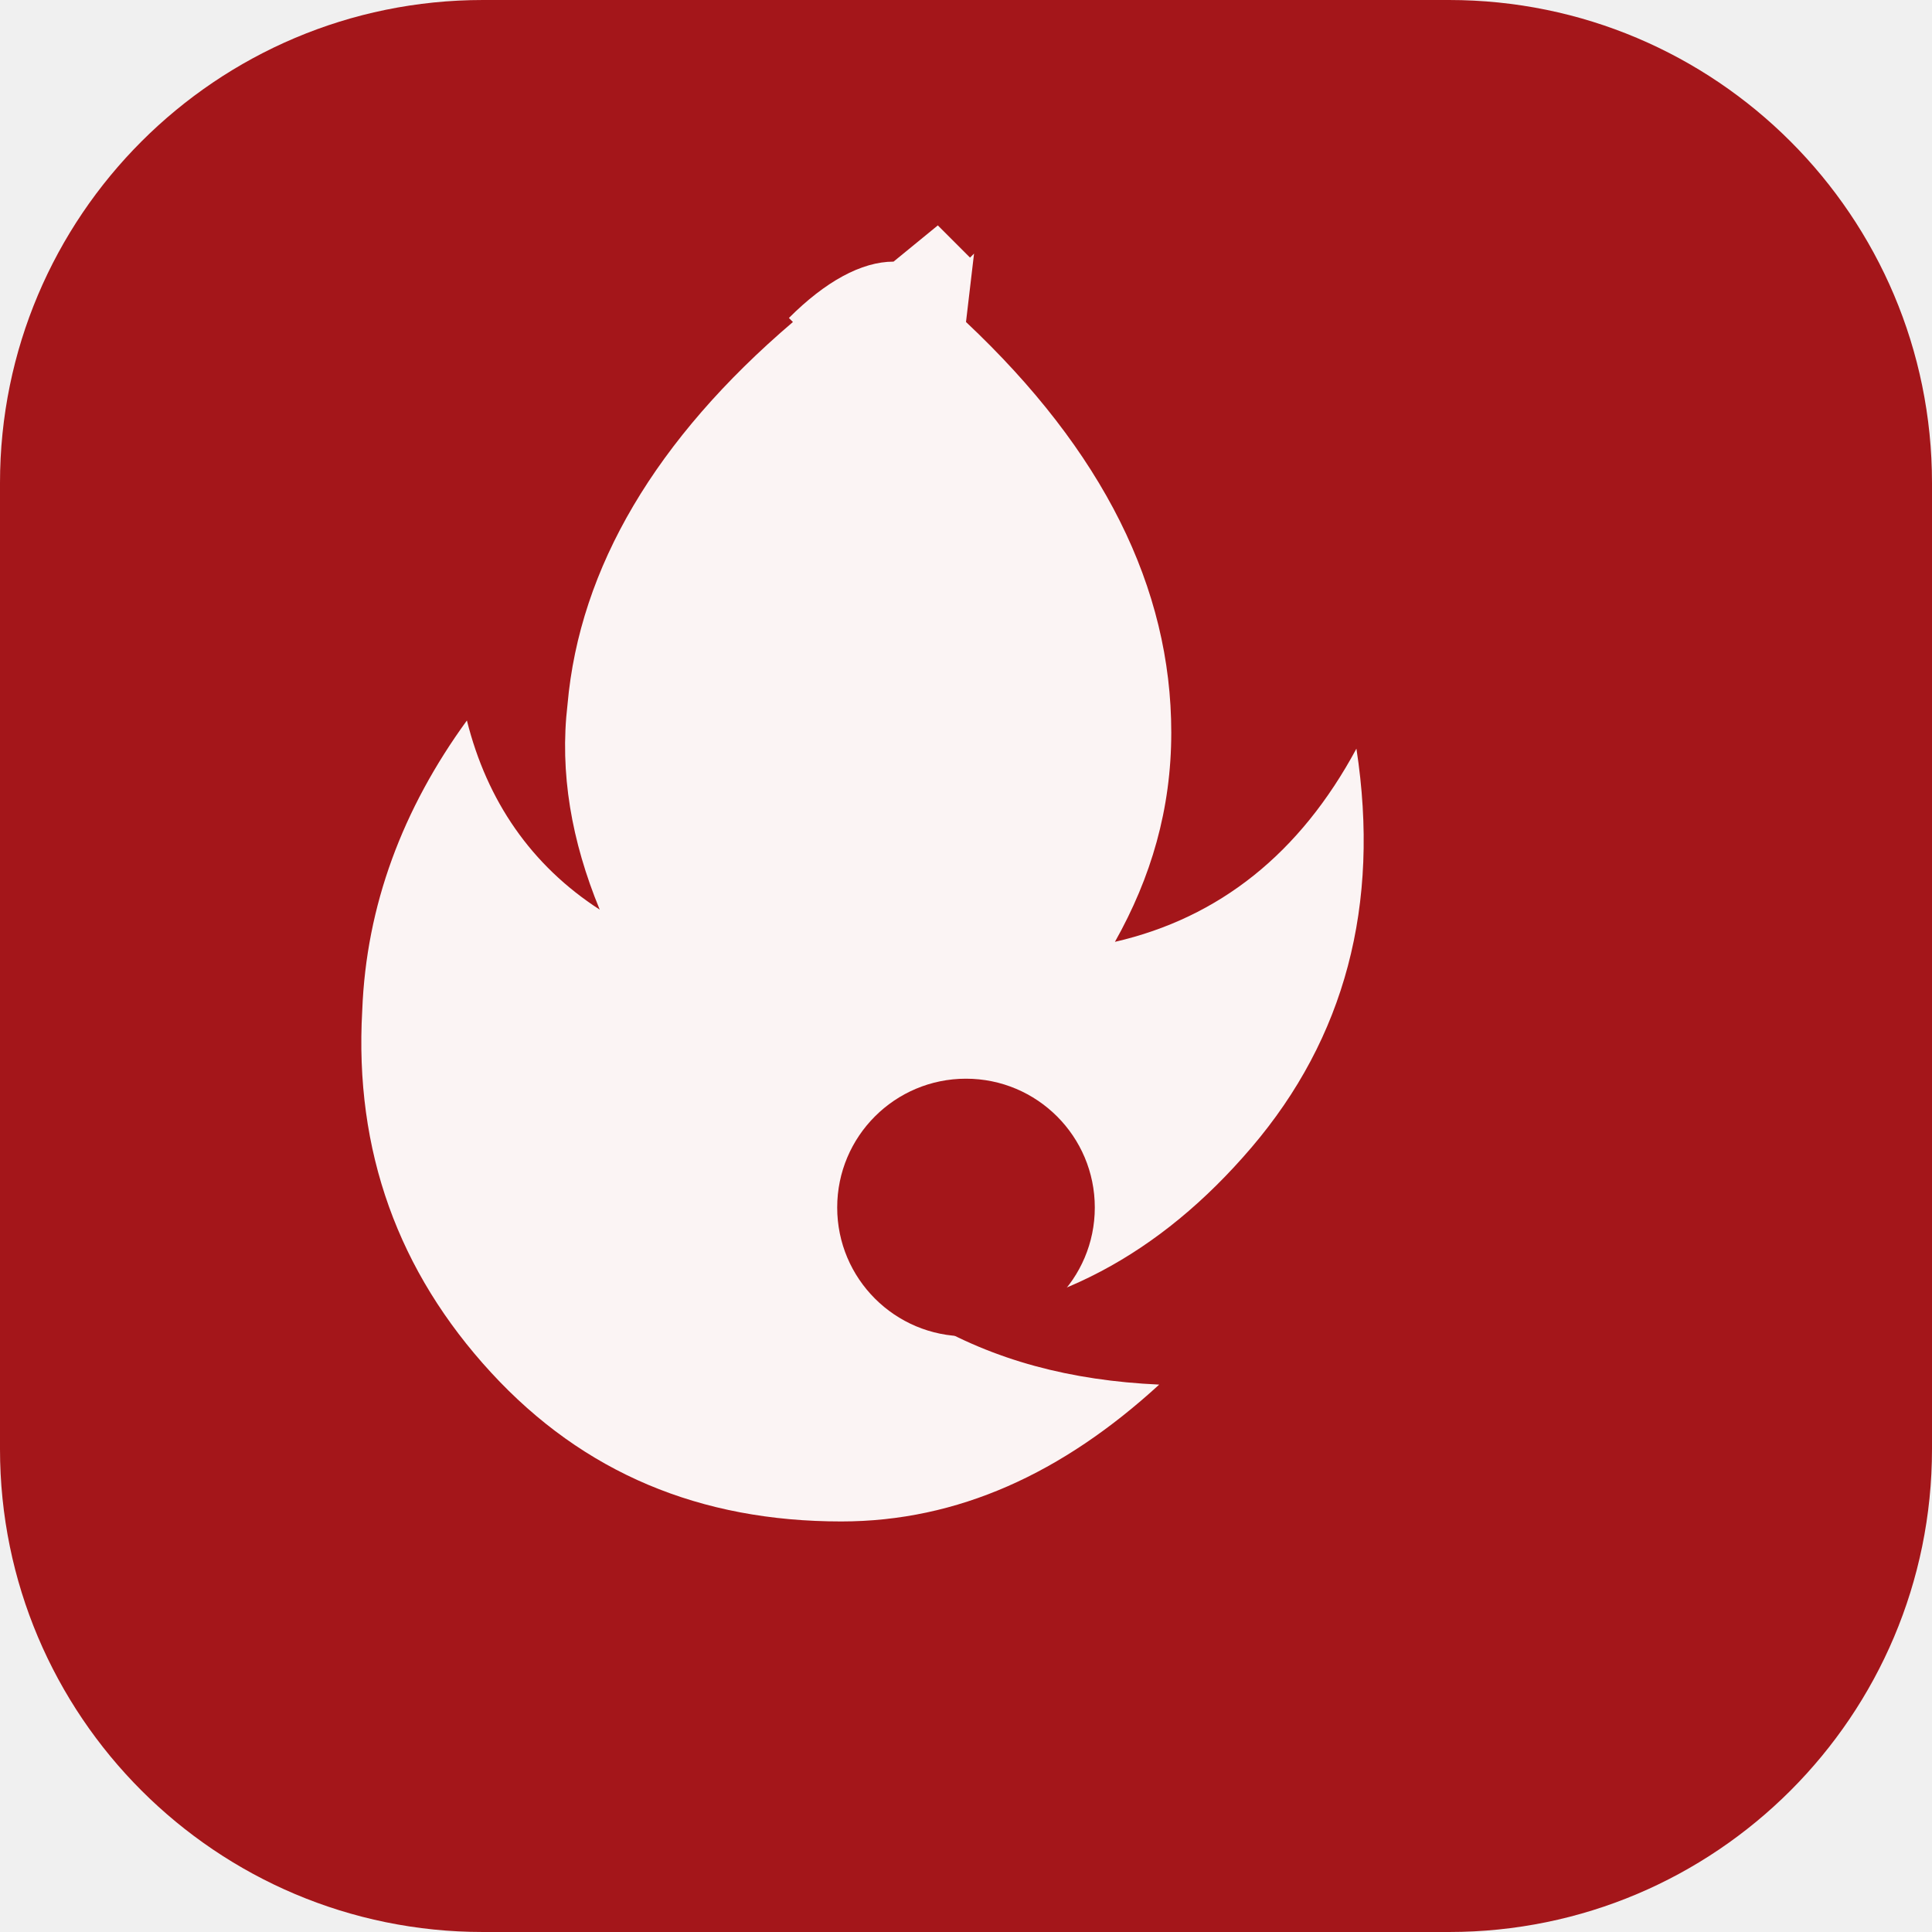
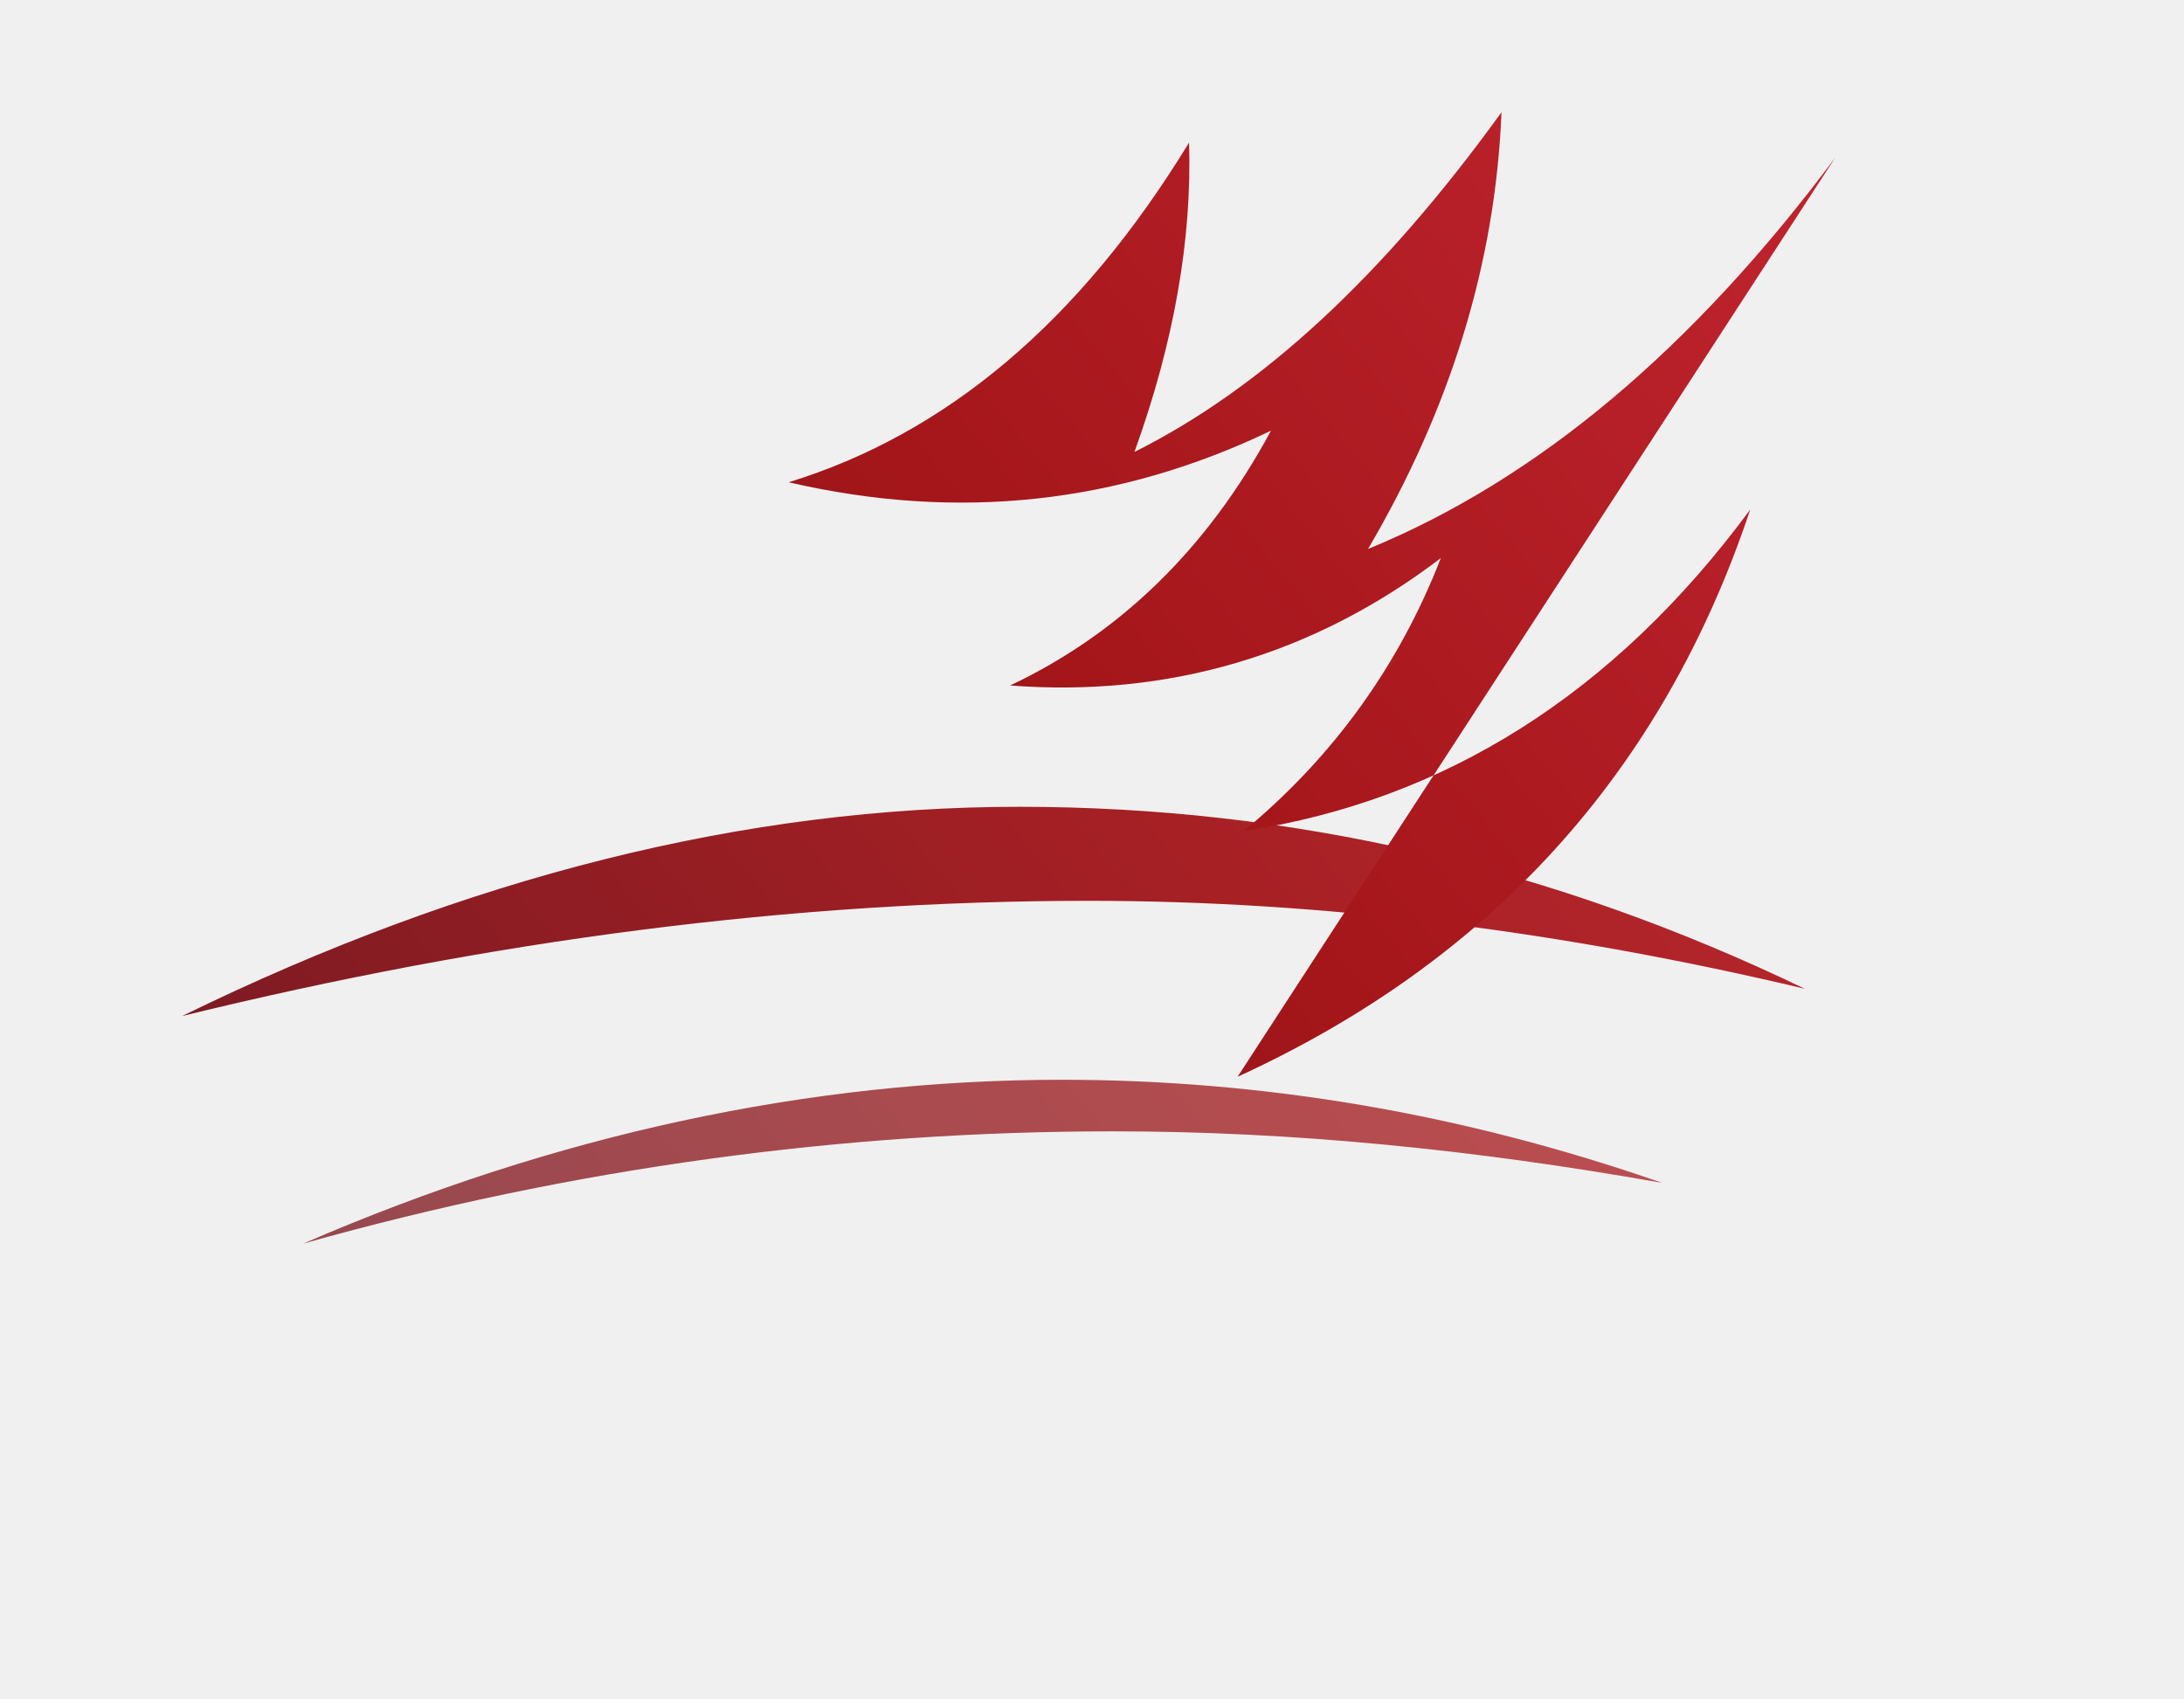
- <svg xmlns="http://www.w3.org/2000/svg" width="48" height="48" viewBox="0 0 48 48" fill="none" role="img" aria-label="ARKAND">
-   <rect width="48" height="48" rx="12" fill="#A4161A" />
-   <path d="M24 8c3.4 3.2 5.1 6.6 5.1 10.2 0 1.9-.5 3.6-1.4 5.2 2.6-.6 4.6-2.2 6-4.8.6 3.9-.3 7.2-2.6 9.9-2.3 2.7-5 4.1-8.1 4.3 1.7 1 3.6 1.5 5.8 1.6-2.4 2.2-5 3.4-7.9 3.4-3.5 0-6.4-1.2-8.7-3.7-2.3-2.5-3.4-5.5-3.2-9 .1-2.6 1-5 2.6-7.2.5 2 1.6 3.6 3.3 4.7-.7-1.7-1-3.4-.8-5.1.3-3.4 2.2-6.6 5.6-9.5l-.1-.1c.9-.9 1.8-1.4 2.6-1.4l1.1-.9c.1.1.4.4.8.8l.1-.1z" fill="#FFFFFF" fill-opacity="0.95" />
-   <circle cx="24" cy="30" r="3.2" fill="#A4161A" />
+ <svg xmlns="http://www.w3.org/2000/svg" width="72" height="56" viewBox="0 0 72 56" fill="none" role="img" aria-label="ARKAND">
+   <defs>
+     <linearGradient id="ak-crimson" x1="8" y1="52" x2="64" y2="6" gradientUnits="userSpaceOnUse">
+       <stop stop-color="#6b0f18" />
+       <stop offset="0.55" stop-color="#a4161a" />
+       <stop offset="1" stop-color="#c22530" />
+     </linearGradient>
+   </defs>
+   <path fill="url(#ak-crimson)" d="M60.5 5.2c-4.7 6.3-9.8 10.6-15.4 12.9 2.7-4.6 4.2-9.4 4.4-14.4-3.9 5.4-7.9 9.1-12.1 11.2 1.3-3.6 1.9-7 1.8-10.2-3.6 5.9-8 9.6-13.2 11.2 5.6 1.3 10.9.7 15.9-1.7-2.1 3.9-5 6.7-8.6 8.4 5.2.4 10-1 14.2-4.2-1.4 3.6-3.6 6.6-6.5 9 6.6-1 12.2-4.5 16.7-10.6-2.9 8.7-8.6 14.9-16.9 18.7z" />
+   <path fill="url(#ak-crimson)" d="M6 33.5c9.4-4.6 18.6-6.9 27.6-6.9 9 0 17.6 2 25.9 6-8-1.9-15.9-2.9-23.6-2.9-9.8 0-19.7 1.3-29.9 3.8z" opacity="0.95" />
+   <path fill="url(#ak-crimson)" d="M10 41c8.3-3.6 16.7-5.4 25-5.4 6.6 0 13.2 1.1 19.8 3.4-6.2-1.1-12.2-1.7-18.1-1.7-8.9 0-17.8 1.2-26.7 3.7z" opacity="0.75" />
</svg>
